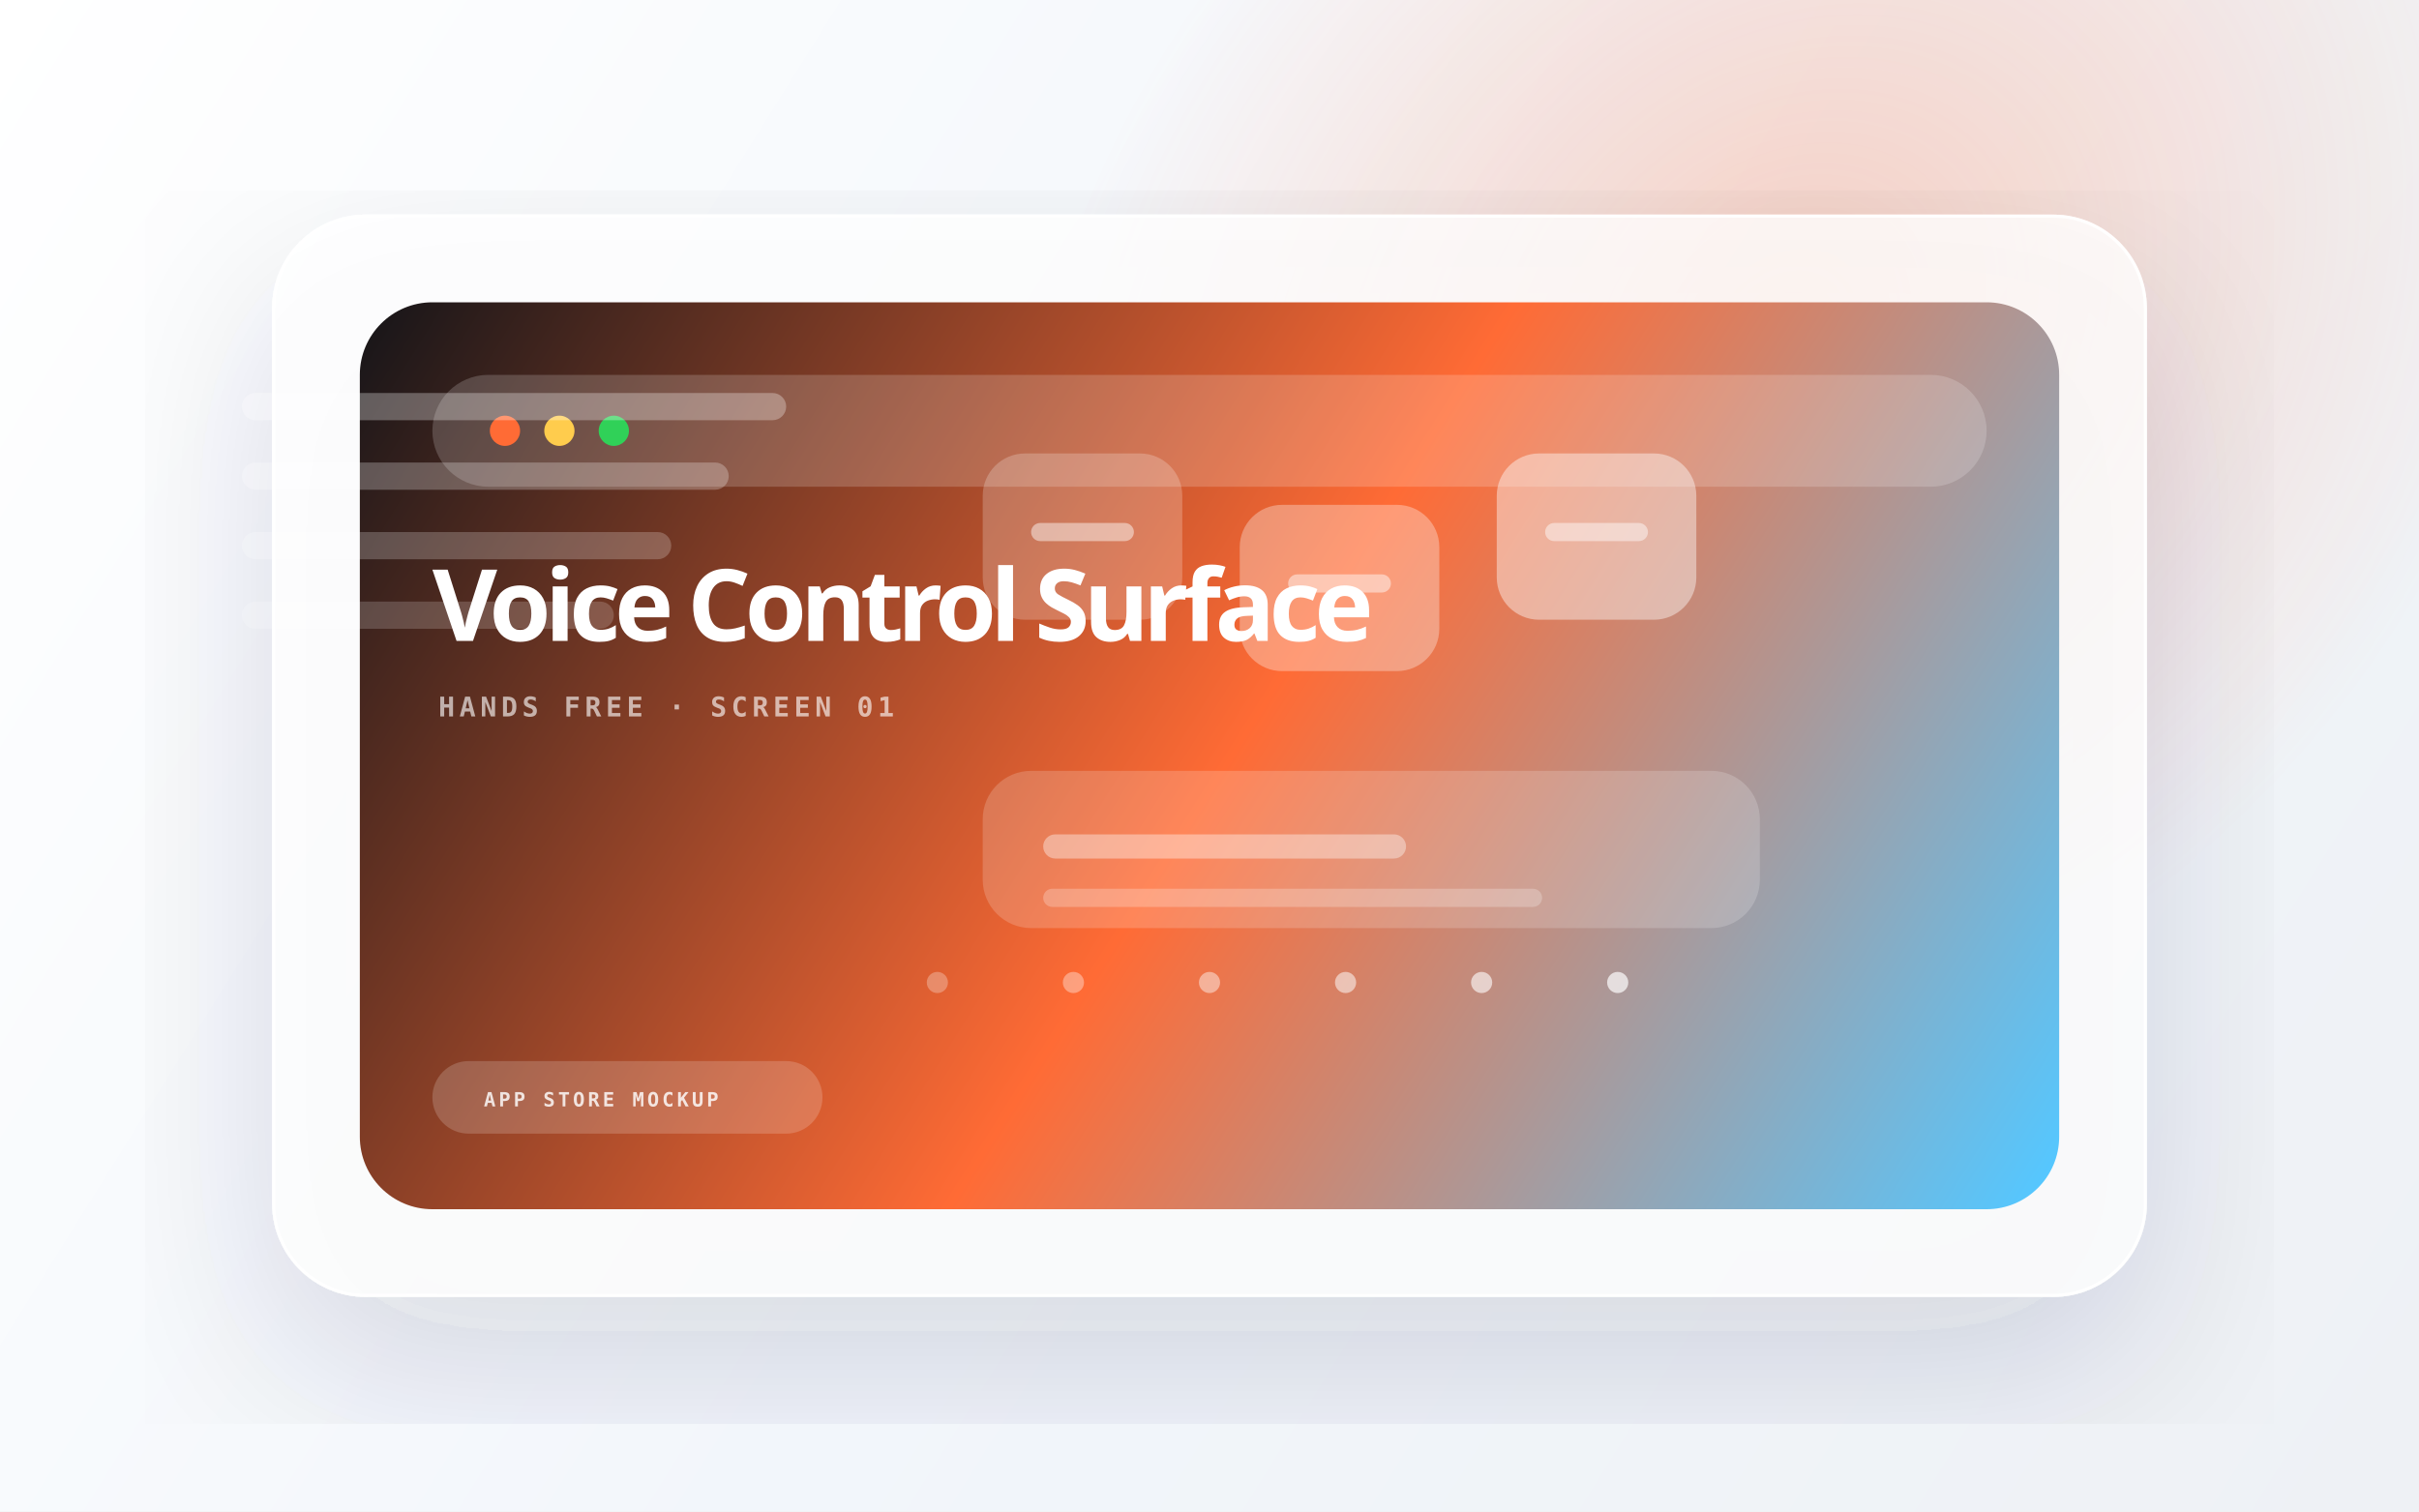
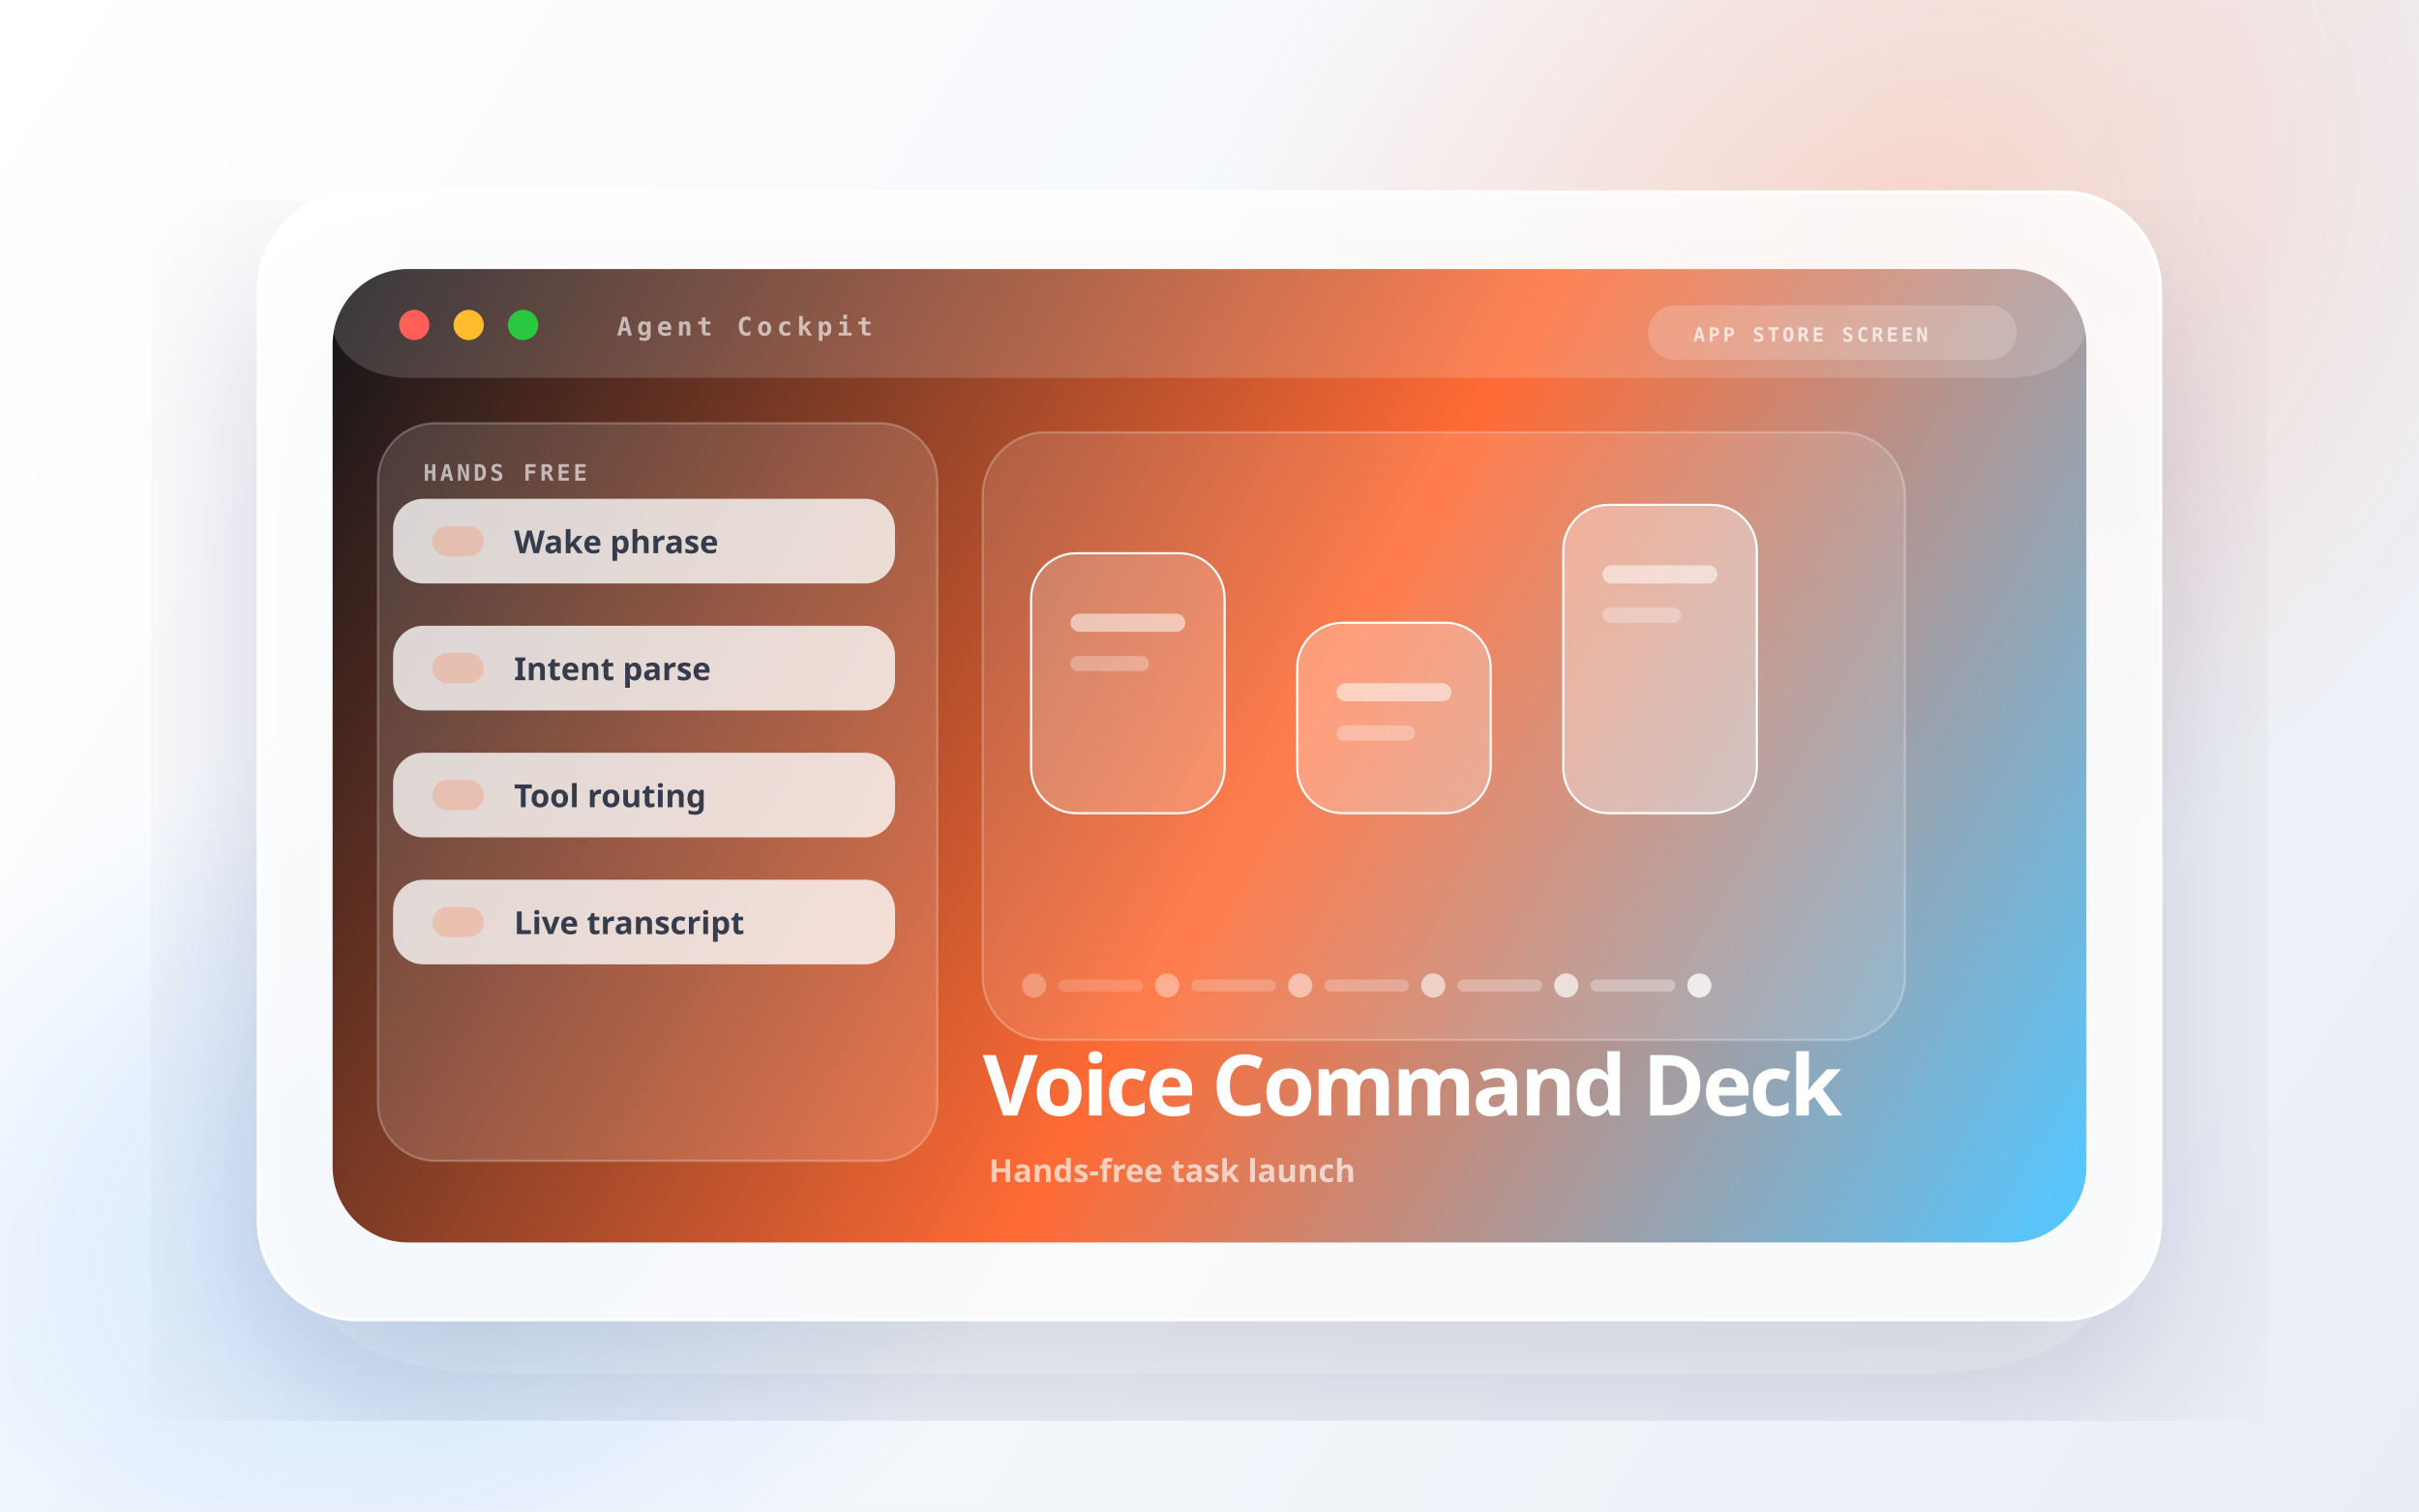
<svg xmlns="http://www.w3.org/2000/svg" width="1600" height="1000" viewBox="0 0 1600 1000" fill="none">
  <defs>
    <linearGradient id="bg" x1="0" y1="0" x2="1600" y2="1000" gradientUnits="userSpaceOnUse">
      <stop stop-color="#FFFFFF" />
-       <stop offset="0.5" stop-color="#F2F6FB" />
-       <stop offset="1" stop-color="#EEF1F5" />
+       <stop offset="0.46" stop-color="#F5F8FC" />
+       <stop offset="1" stop-color="#E9EEF5" />
    </linearGradient>
-     <linearGradient id="app" x1="250" y1="165" x2="1320" y2="835" gradientUnits="userSpaceOnUse">
+     <linearGradient id="app" x1="216" y1="182" x2="1360" y2="826" gradientUnits="userSpaceOnUse">
      <stop stop-color="#111318" />
-       <stop offset="0.52" stop-color="#FF6B35" />
+       <stop offset="0.54" stop-color="#FF6B35" />
      <stop offset="1" stop-color="#55C7FF" />
    </linearGradient>
-     <radialGradient id="halo" cx="0" cy="0" r="1" gradientUnits="userSpaceOnUse" gradientTransform="translate(1180 220) rotate(135) scale(560 440)">
-       <stop stop-color="#FF6B35" stop-opacity="0.28" />
+     <radialGradient id="haloA" cx="0" cy="0" r="1" gradientUnits="userSpaceOnUse" gradientTransform="translate(1250 180) rotate(135) scale(560 420)">
+       <stop stop-color="#FF6B35" stop-opacity="0.25" />
      <stop offset="1" stop-color="#FF6B35" stop-opacity="0" />
    </radialGradient>
-     <filter id="shadow" x="96" y="78" width="1408" height="864" filterUnits="userSpaceOnUse" color-interpolation-filters="sRGB">
-       <feDropShadow dx="0" dy="48" stdDeviation="64" flood-color="#203044" flood-opacity="0.18" />
+     <radialGradient id="haloB" cx="0" cy="0" r="1" gradientUnits="userSpaceOnUse" gradientTransform="translate(290 790) rotate(-25) scale(460 320)">
+       <stop stop-color="#007AFF" stop-opacity="0.18" />
+       <stop offset="1" stop-color="#007AFF" stop-opacity="0" />
+     </radialGradient>
+     <filter id="shadow" x="100" y="80" width="1400" height="860" filterUnits="userSpaceOnUse" color-interpolation-filters="sRGB">
+       <feDropShadow dx="0" dy="52" stdDeviation="62" flood-color="#203044" flood-opacity="0.20" />
    </filter>
  </defs>
  <rect width="1600" height="1000" fill="url(#bg)" />
-   <rect width="1600" height="1000" fill="url(#halo)" />
+   <rect width="1600" height="1000" fill="url(#haloA)" />
+   <rect width="1600" height="1000" fill="url(#haloB)" />
  <g filter="url(#shadow)">
-     <rect x="180" y="142" width="1240" height="716" rx="62" fill="white" fill-opacity="0.76" />
-     <rect x="181" y="143" width="1238" height="714" rx="61" stroke="white" stroke-opacity="0.94" stroke-width="2" />
+     <rect x="170" y="126" width="1260" height="748" rx="66" fill="white" fill-opacity="0.82" />
+     <rect x="171" y="127" width="1258" height="746" rx="65" stroke="white" stroke-opacity="0.95" stroke-width="2" />
  </g>
-   <rect x="238" y="200" width="1124" height="600" rx="48" fill="url(#app)" />
-   <rect x="286" y="248" width="1028" height="74" rx="37" fill="white" fill-opacity="0.18" />
-   <circle cx="334" cy="285" r="10" fill="#FF6B35" />
-   <circle cx="370" cy="285" r="10" fill="#FFCC4D" />
-   <circle cx="406" cy="285" r="10" fill="#30D158" />
-   <text x="286" y="424" fill="white" font-family="Instrument Sans, PingFang SC, sans-serif" font-size="66" font-weight="800" letter-spacing="-4">Voice Control Surface</text>
-   <text x="290" y="474" fill="white" fill-opacity="0.62" font-family="IBM Plex Mono, monospace" font-size="18" font-weight="700" letter-spacing="3">HANDS FREE · SCREEN 01</text>
-   <rect x="160" y="260" width="360" height="18" rx="9" fill="white" fill-opacity="0.30" />
-   <rect x="160" y="306" width="322" height="18" rx="9" fill="white" fill-opacity="0.26" />
-   <rect x="160" y="352" width="284" height="18" rx="9" fill="white" fill-opacity="0.22" />
-   <rect x="160" y="398" width="246" height="18" rx="9" fill="white" fill-opacity="0.18" />
-   <rect x="650" y="300" width="132" height="110" rx="28" fill="white" fill-opacity="0.22" />
-   <rect x="682" y="346" width="68" height="12" rx="6" fill="white" fill-opacity="0.46" />
-   <rect x="820" y="334" width="132" height="110" rx="28" fill="white" fill-opacity="0.32" />
-   <rect x="852" y="380" width="68" height="12" rx="6" fill="white" fill-opacity="0.46" />
-   <rect x="990" y="300" width="132" height="110" rx="28" fill="white" fill-opacity="0.42" />
-   <rect x="1022" y="346" width="68" height="12" rx="6" fill="white" fill-opacity="0.46" />
-   <rect x="650" y="510" width="514" height="104" rx="32" fill="white" fill-opacity="0.18" />
-   <rect x="690" y="552" width="240" height="16" rx="8" fill="white" fill-opacity="0.38" />
-   <rect x="690" y="588" width="330" height="12" rx="6" fill="white" fill-opacity="0.24" />
-   <circle cx="620" cy="650" r="7" fill="white" fill-opacity="0.28" />
-   <circle cx="710" cy="650" r="7" fill="white" fill-opacity="0.36" />
-   <circle cx="800" cy="650" r="7" fill="white" fill-opacity="0.44" />
-   <circle cx="890" cy="650" r="7" fill="white" fill-opacity="0.52" />
-   <circle cx="980" cy="650" r="7" fill="white" fill-opacity="0.60" />
-   <circle cx="1070" cy="650" r="7" fill="white" fill-opacity="0.68" />
-   <rect x="286" y="702" width="258" height="48" rx="24" fill="white" fill-opacity="0.18" />
-   <text x="320" y="732" fill="white" fill-opacity="0.82" font-family="IBM Plex Mono, monospace" font-size="13" font-weight="800" letter-spacing="2">APP STORE MOCKUP</text>
+   <rect x="220" y="178" width="1160" height="644" rx="50" fill="url(#app)" />
+   <rect x="220" y="178" width="1160" height="72" rx="50" fill="white" fill-opacity="0.16" />
+   <circle cx="274" cy="215" r="10" fill="#FF5F57" />
+   <circle cx="310" cy="215" r="10" fill="#FFBD2E" />
+   <circle cx="346" cy="215" r="10" fill="#28C840" />
+   <text x="408" y="222" fill="#FFFFFF" fill-opacity="0.62" font-family="IBM Plex Mono, monospace" font-size="17" font-weight="800" letter-spacing="3">Agent Cockpit</text>
+   <rect x="250" y="280" width="370" height="488" rx="38" fill="white" fill-opacity="0.14" stroke="white" stroke-opacity="0.24" stroke-width="1.5" />
+   <text x="280" y="318" fill="#FFFFFF" fill-opacity="0.62" font-family="IBM Plex Mono, monospace" font-size="15" font-weight="800" letter-spacing="2">HANDS FREE</text>
+   <rect x="260" y="330" width="332" height="56" rx="20" fill="#FFFFFF" fill-opacity="0.78" />
+   <rect x="286" y="348" width="34" height="20" rx="10" fill="#FF6B35" fill-opacity="0.22" />
+   <text x="340" y="366" fill="#162033" fill-opacity="0.84" font-family="Instrument Sans, PingFang SC, sans-serif" font-size="21" font-weight="700" letter-spacing="0">Wake phrase</text>
+   <rect x="260" y="414" width="332" height="56" rx="20" fill="#FFFFFF" fill-opacity="0.78" />
+   <rect x="286" y="432" width="34" height="20" rx="10" fill="#FF6B35" fill-opacity="0.22" />
+   <text x="340" y="450" fill="#162033" fill-opacity="0.84" font-family="Instrument Sans, PingFang SC, sans-serif" font-size="21" font-weight="700" letter-spacing="0">Intent parse</text>
+   <rect x="260" y="498" width="332" height="56" rx="20" fill="#FFFFFF" fill-opacity="0.78" />
+   <rect x="286" y="516" width="34" height="20" rx="10" fill="#FF6B35" fill-opacity="0.22" />
+   <text x="340" y="534" fill="#162033" fill-opacity="0.84" font-family="Instrument Sans, PingFang SC, sans-serif" font-size="21" font-weight="700" letter-spacing="0">Tool routing</text>
+   <rect x="260" y="582" width="332" height="56" rx="20" fill="#FFFFFF" fill-opacity="0.78" />
+   <rect x="286" y="600" width="34" height="20" rx="10" fill="#FF6B35" fill-opacity="0.22" />
+   <text x="340" y="618" fill="#162033" fill-opacity="0.84" font-family="Instrument Sans, PingFang SC, sans-serif" font-size="21" font-weight="700" letter-spacing="0">Live transcript</text>
+   <rect x="650" y="286" width="610" height="402" rx="42" fill="white" fill-opacity="0.12" stroke="white" stroke-opacity="0.25" stroke-width="1.5" />
+   <rect x="682" y="366" width="128" height="172" rx="30" fill="#FFFFFF" fill-opacity="0.18" stroke="#FFFFFF" stroke-width="1.4" />
+   <rect x="708" y="406" width="76" height="12" rx="6" fill="#FFFFFF" fill-opacity="0.52" />
+   <rect x="708" y="434" width="52" height="10" rx="5" fill="#FFFFFF" fill-opacity="0.28" />
+   <rect x="858" y="412" width="128" height="126" rx="30" fill="#FFFFFF" fill-opacity="0.26" stroke="#FFFFFF" stroke-width="1.4" />
+   <rect x="884" y="452" width="76" height="12" rx="6" fill="#FFFFFF" fill-opacity="0.52" />
+   <rect x="884" y="480" width="52" height="10" rx="5" fill="#FFFFFF" fill-opacity="0.28" />
+   <rect x="1034" y="334" width="128" height="204" rx="30" fill="#FFFFFF" fill-opacity="0.34" stroke="#FFFFFF" stroke-width="1.4" />
+   <rect x="1060" y="374" width="76" height="12" rx="6" fill="#FFFFFF" fill-opacity="0.52" />
+   <rect x="1060" y="402" width="52" height="10" rx="5" fill="#FFFFFF" fill-opacity="0.28" />
+   <circle cx="684" cy="652" r="8" fill="white" fill-opacity="0.28" />
+   <rect x="700" y="648" width="56" height="8" rx="4" fill="#FFFFFF" fill-opacity="0.16" />
+   <circle cx="772" cy="652" r="8" fill="white" fill-opacity="0.38" />
+   <rect x="788" y="648" width="56" height="8" rx="4" fill="#FFFFFF" fill-opacity="0.2" />
+   <circle cx="860" cy="652" r="8" fill="white" fill-opacity="0.48" />
+   <rect x="876" y="648" width="56" height="8" rx="4" fill="#FFFFFF" fill-opacity="0.24" />
+   <circle cx="948" cy="652" r="8" fill="white" fill-opacity="0.58" />
+   <rect x="964" y="648" width="56" height="8" rx="4" fill="#FFFFFF" fill-opacity="0.28" />
+   <circle cx="1036" cy="652" r="8" fill="white" fill-opacity="0.68" />
+   <rect x="1052" y="648" width="56" height="8" rx="4" fill="#FFFFFF" fill-opacity="0.32" />
+   <circle cx="1124" cy="652" r="8" fill="white" fill-opacity="0.78" />
+   <text x="650" y="738" fill="#FFFFFF" fill-opacity="1" font-family="Instrument Sans, PingFang SC, sans-serif" font-size="56" font-weight="850" letter-spacing="-2">Voice Command Deck</text>
+   <text x="654" y="782" fill="#FFFFFF" fill-opacity="0.66" font-family="Instrument Sans, PingFang SC, sans-serif" font-size="21" font-weight="650" letter-spacing="0">Hands-free task launch</text>
+   <rect x="1090" y="202" width="244" height="36" rx="18" fill="white" fill-opacity="0.18" />
+   <text x="1120" y="226" fill="#FFFFFF" fill-opacity="0.72" font-family="IBM Plex Mono, monospace" font-size="13" font-weight="800" letter-spacing="2">APP STORE SCREEN</text>
</svg>
